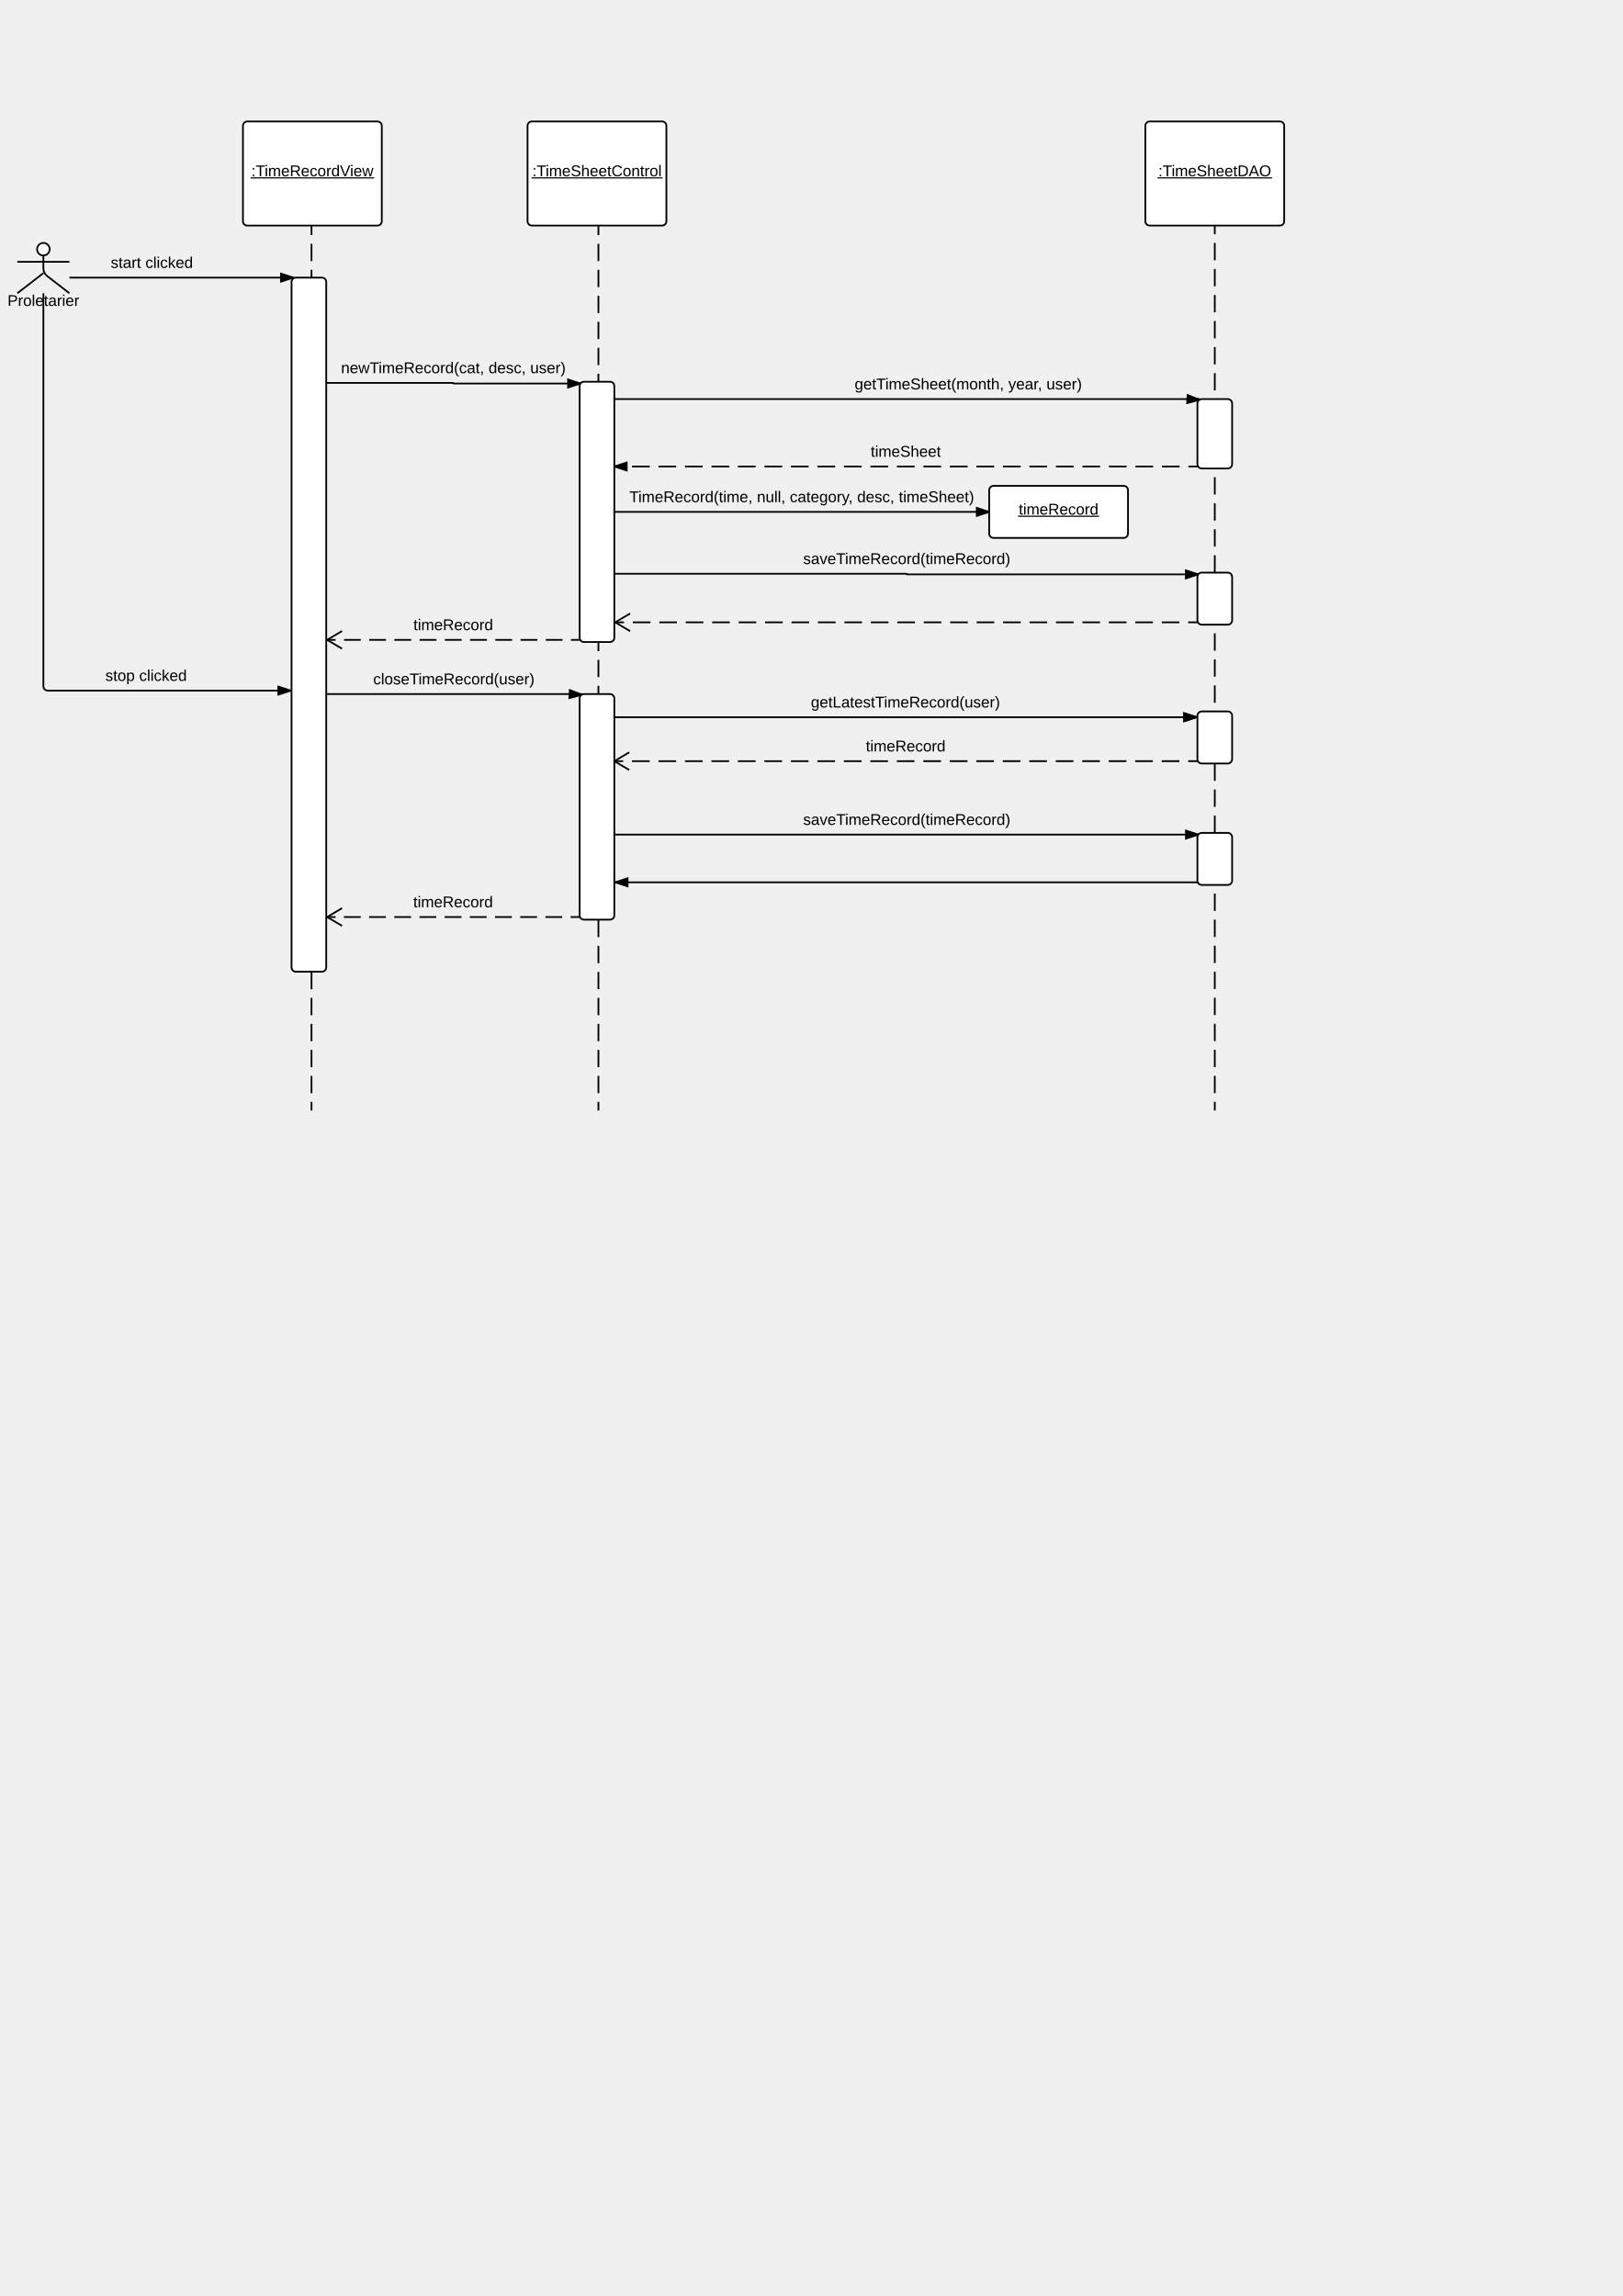
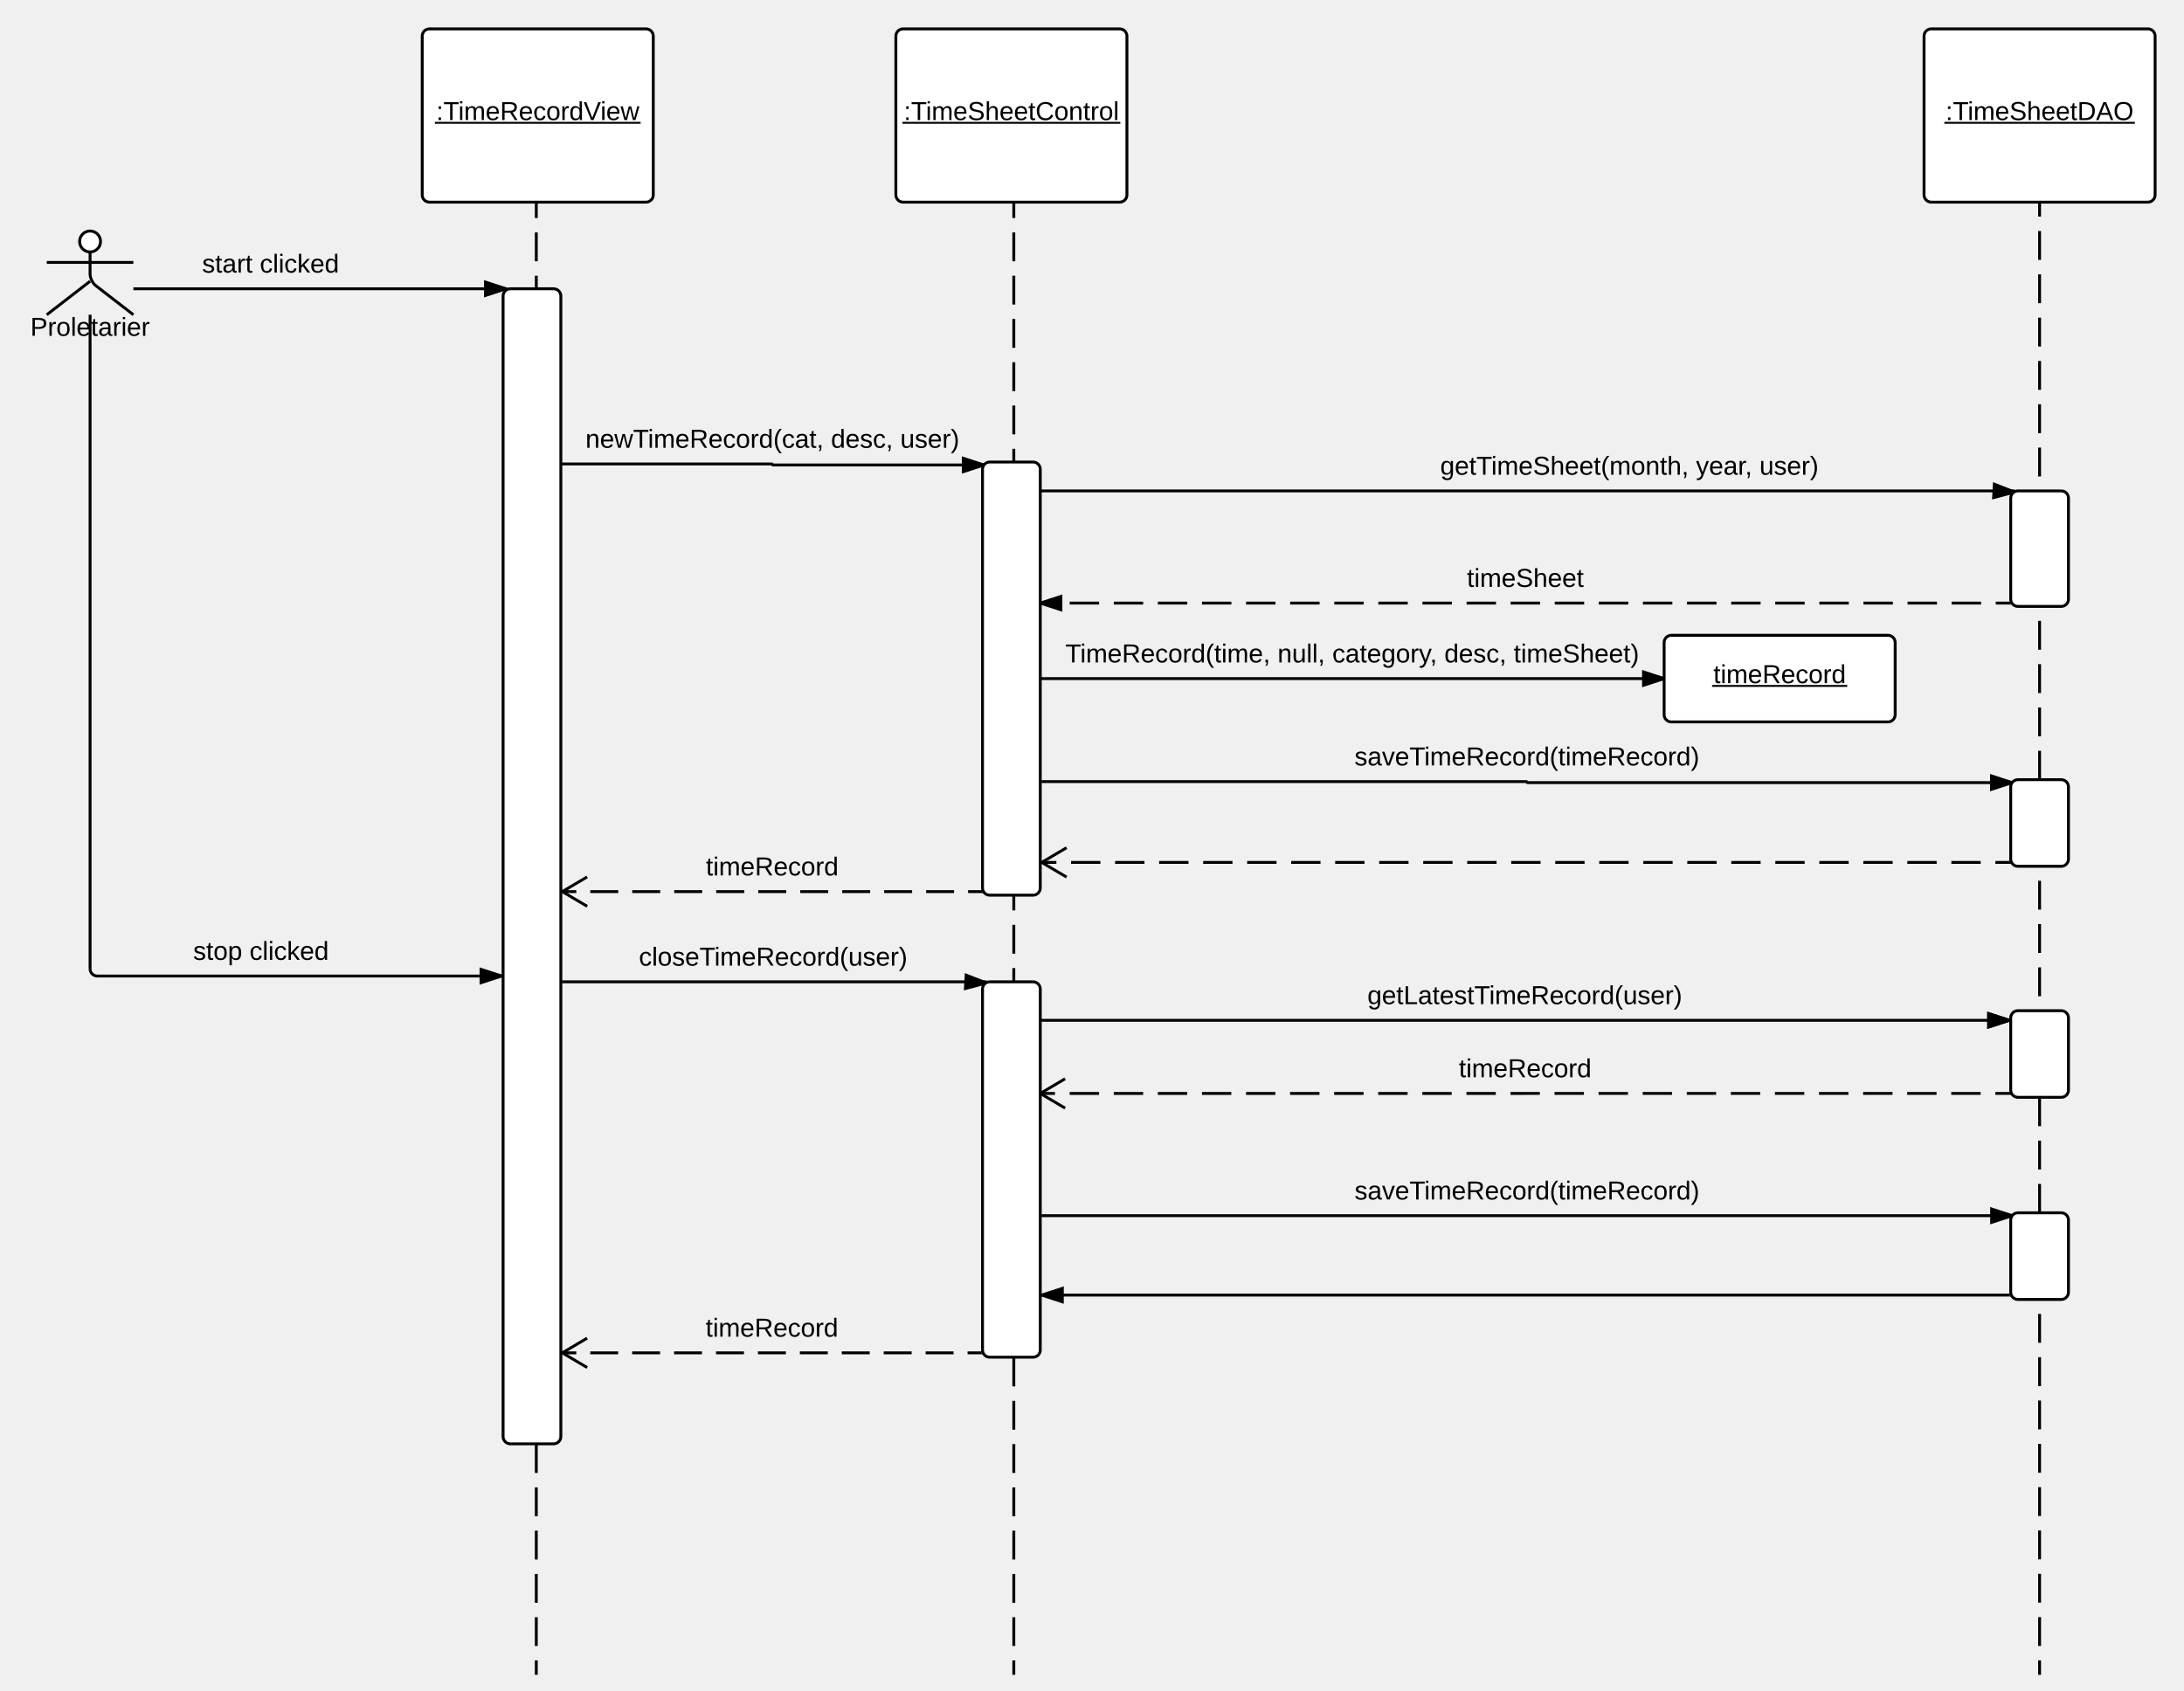
- <svg xmlns="http://www.w3.org/2000/svg" xmlns:xlink="http://www.w3.org/1999/xlink" width="1870.4" height="2646.4">
-   <g transform="translate(0 0)">
+ <svg xmlns="http://www.w3.org/2000/svg" xmlns:xlink="http://www.w3.org/1999/xlink" width="1512.38" height="1171">
+   <g transform="translate(12.375 -120)">
    <path d="M1400 260v1020" fill="none" />
    <path d="M1400 260v10m0 10v20m0 10v20m0 10v20m0 10v20m0 10v20m0 10v20m0 10v20m0 10v20m0 10v20m0 10v20m0 10v20m0 10v20m0 10v20m0 10v20m0 10v20m0 10v20m0 10v20m0 10v20m0 10v20m0 10v20m0 10v20m0 10v20m0 10v20m0 10v20m0 10v20m0 10v20m0 10v20m0 10v20m0 10v20m0 10v20m0 10v20m0 10v20m0 10v20m0 10v10" stroke="#000" stroke-width="2" fill="none" />
    <path d="M280 145c0-2.76 2.24-5 5-5h150c2.76 0 5 2.24 5 5v110c0 2.76-2.24 5-5 5H285c-2.76 0-5-2.24-5-5z" stroke="#000" stroke-width="2" fill="#fff" />
    <use xlink:href="#a" transform="matrix(1,0,0,1,280,140) translate(9.68 63.15)" />
    <path d="M57.25 287.25c0 4-3.25 7.25-7.25 7.25s-7.25-3.25-7.25-7.25S46 280 50 280s7.25 3.25 7.25 7.25z" stroke="#000" stroke-width="2" fill="#fff" />
    <path d="M20 285c0-2.76 2.24-5 5-5h50c2.76 0 5 2.24 5 5v48c0 2.76-2.24 5-5 5H25c-2.76 0-5-2.24-5-5z" fill="none" />
    <path d="M50 294.5v15.3c0 2.76 1.77 6.37 3.96 8.06L80 338m-30-23.2L20 338m0-36.25h60" stroke="#000" stroke-width="2" fill="none" />
    <use xlink:href="#b" transform="matrix(1,0,0,1,-60,338) translate(68.625 14.6)" />
    <path d="M359 261v1019" fill="none" />
    <path d="M359 261v10m0 9.98v19.98m0 10v19.97m0 10v19.97m0 10v19.97m0 10v19.97m0 10v19.97m0 10v19.98m0 10v19.97m0 10v19.98m0 10v19.97m0 10v19.97m0 10v19.97m0 10v19.97m0 10v19.98m0 10v19.97m0 10v19.97m0 10v19.97m0 9.98v19.98m0 10v19.97m0 10v19.97m0 10v19.97m0 10v19.97m0 10v19.97m0 10v19.98m0 10v19.97m0 10v19.98m0 10v19.97m0 10v19.97m0 10v19.97m0 10v19.97m0 10v19.98m0 10v19.97m0 10V1260m0 10v9.98" stroke="#000" stroke-width="2" fill="none" />
    <path d="M360 261h-2v-1h2z" />
    <path d="M336 325c0-2.76 2.24-5 5-5h30c2.76 0 5 2.24 5 5v790c0 2.76-2.24 5-5 5h-30c-2.76 0-5-2.24-5-5zM608 145c0-2.76 2.24-5 5-5h150c2.76 0 5 2.24 5 5v110c0 2.76-2.24 5-5 5H613c-2.76 0-5-2.24-5-5z" stroke="#000" stroke-width="2" fill="#fff" />
    <use xlink:href="#c" transform="matrix(1,0,0,1,608,140) translate(5.48 63.15)" />
    <path d="M376 441.33h146.13c.2 0 .35.16.35.36 0 .2.16.35.36.35h146.12" stroke="#000" stroke-width="2" fill="none" />
    <path d="M668.96 442.05l-14.26 4.63v-9.27z" stroke="#000" stroke-width="2" />
    <use xlink:href="#d" transform="matrix(1,0,0,1,393.0403,415.7337) translate(0 14.4)" />
    <use xlink:href="#e" transform="matrix(1,0,0,1,393.0403,415.7337) translate(170 14.4)" />
    <use xlink:href="#f" transform="matrix(1,0,0,1,393.0403,415.7337) translate(218 14.4)" />
    <path d="M689.67 261v1019" fill="none" />
    <path d="M689.67 261v10m0 9.98v19.98m0 10v19.97m0 10v19.97m0 10v19.97m0 10v19.97m0 10v19.97m0 10v19.98m0 10v19.97m0 10v19.98m0 10v19.97m0 10v19.97m0 10v19.97m0 10v19.97m0 10v19.98m0 10v19.97m0 10v19.97m0 10v19.97m0 9.98v19.98m0 10v19.97m0 10v19.97m0 10v19.97m0 10v19.97m0 10v19.97m0 10v19.98m0 10v19.97m0 10v19.98m0 10v19.97m0 10v19.97m0 10v19.97m0 10v19.97m0 10v19.98m0 10v19.97m0 10V1260m0 10v9.98" stroke="#000" stroke-width="2" fill="none" />
    <path d="M690.67 261h-2v-1h2z" />
    <path d="M80 320h258.07" stroke="#000" stroke-width="2" fill="none" />
    <path d="M338.07 320l-14.26 4.64v-9.28z" />
    <path d="M341.3 320h-.3l-1.58.25-.9.65-15.7 5.1v-12zm-16.5 3.26l10.04-3.26-10.03-3.26z" />
    <use xlink:href="#g" transform="matrix(1,0,0,1,168.3333,294.4) translate(0 14.4)" />
    <use xlink:href="#h" transform="matrix(1,0,0,1,127.575,294.4) translate(0 14.4)" />
    <use xlink:href="#i" transform="matrix(1,0,0,1,127.575,294.4) translate(39.95 14.4)" />
    <path d="M668 445c0-2.76 2.24-5 5-5h30c2.76 0 5 2.24 5 5v290c0 2.76-2.24 5-5 5h-30c-2.76 0-5-2.24-5-5z" stroke="#000" stroke-width="2" fill="#fff" />
    <path d="M708 460h674.26c.22 0 .4.18.4.4v.4" stroke="#000" stroke-width="2" fill="none" />
    <path d="M1382.66 460.8l-14.5 3.82.52-9.25z" />
    <path d="M1383.83 460.2l-.4.05-2.47 1.8-.08.26-13.8 3.64.68-12zm-14.6 3.1l10.2-2.68-9.83-3.82z" />
    <use xlink:href="#j" transform="matrix(1,0,0,1,984.9572,434.4) translate(0 14.4)" />
    <use xlink:href="#k" transform="matrix(1,0,0,1,984.9572,434.4) translate(177.1 14.4)" />
    <use xlink:href="#f" transform="matrix(1,0,0,1,984.9572,434.4) translate(221.05 14.4)" />
    <path d="M1380 465c0-2.76 2.24-5 5-5h30c2.76 0 5 2.24 5 5v70c0 2.76-2.24 5-5 5h-30c-2.76 0-5-2.24-5-5z" stroke="#000" stroke-width="2" fill="#fff" />
    <path d="M1379.83 537.7H708" fill="none" />
    <path d="M1379.83 537.7h-10.18m-10.18 0h-20.35m-10.18 0h-20.36m-10.18 0h-20.36m-10.18 0h-20.36m-10.18 0h-20.36m-10.17 0h-20.37m-10.18 0h-20.36m-10.2 0h-20.35m-10.18 0h-20.36m-10.17 0h-20.35m-10.18 0h-20.36m-10.18 0h-20.36m-10.18 0h-20.36m-10.18 0h-20.36m-10.18 0H911.6m-10.2 0h-20.35m-10.18 0H850.5m-10.17 0h-20.36m-10.18 0h-20.37m-10.17 0H758.9m-10.18 0h-20.36m-10.18 0H708" stroke="#000" stroke-width="2" fill="none" />
    <path d="M1381.8 538.7h-1.97v-2h.5zM722.27 542.33L708 537.7l14.27-4.64z" />
    <path d="M723.27 543.7L708 538.76v-2.1l15.27-4.96zm-12.03-6l10.03 3.26v-6.52z" />
    <use xlink:href="#l" transform="matrix(1,0,0,1,1003.467,512.0985) translate(0 14.4)" />
    <path d="M1140 565c0-2.76 2.24-5 5-5h150c2.76 0 5 2.24 5 5v50c0 2.76-2.24 5-5 5h-150c-2.76 0-5-2.24-5-5z" stroke="#000" stroke-width="2" fill="#fff" />
    <use xlink:href="#m" transform="matrix(1,0,0,1,1140,560) translate(34.105 33.15)" />
    <path d="M708 590h432" stroke="#000" stroke-width="2" fill="none" />
    <path d="M1140 590l-14.27 4.64v-9.28z" />
    <path d="M1140 588.95v2.1l-15.27 4.96v-12zm-13.27 4.3l10.03-3.25-10.03-3.26z" />
    <use xlink:href="#n" transform="matrix(1,0,0,1,725.35,564.4) translate(0 14.4)" />
    <use xlink:href="#o" transform="matrix(1,0,0,1,725.35,564.4) translate(146.95 14.4)" />
    <use xlink:href="#p" transform="matrix(1,0,0,1,725.35,564.4) translate(184.85 14.4)" />
    <use xlink:href="#e" transform="matrix(1,0,0,1,725.35,564.4) translate(262.45 14.4)" />
    <use xlink:href="#q" transform="matrix(1,0,0,1,725.35,564.4) translate(310.45 14.4)" />
    <path d="M1320 145c0-2.76 2.24-5 5-5h150c2.76 0 5 2.24 5 5v110c0 2.76-2.24 5-5 5h-150c-2.76 0-5-2.24-5-5z" stroke="#000" stroke-width="2" fill="#fff" />
    <use xlink:href="#r" transform="matrix(1,0,0,1,1320,140) translate(14.93 63.15)" />
    <path d="M1380 665c0-2.76 2.24-5 5-5h30c2.76 0 5 2.24 5 5v50c0 2.76-2.24 5-5 5h-30c-2.76 0-5-2.24-5-5z" stroke="#000" stroke-width="2" fill="#fff" />
    <path d="M709 661.33h335.63c.2 0 .35.16.35.36 0 .2.16.35.36.35h335.62" stroke="#000" stroke-width="2" fill="none" />
    <path d="M709 662.33h-1v-2h1zM1380.96 662.05l-14.26 4.63v-9.27z" />
    <path d="M1381.96 661.32l-1 .73-.38 1.17-14.88 4.84v-12.02zm-14.26 4l10.03-3.27-10.03-3.26z" />
    <use xlink:href="#s" transform="matrix(1,0,0,1,925.5909,635.7337) translate(0 14.4)" />
    <path d="M1379.54 717.3H709" fill="none" />
    <path d="M1379.54 717.3h-10.16m-10.16 0h-20.32m-10.16 0h-20.32m-10.16 0h-20.32m-10.16 0h-20.32m-10.16 0H1217m-10.17 0h-20.32m-10.15 0h-20.32m-10.16 0h-20.32m-10.16 0h-20.33m-10.16 0h-20.3m-10.17 0h-20.32m-10.15 0h-20.32m-10.16 0h-20.32m-10.16 0h-20.33m-10.16 0h-20.3m-10.17 0h-20.3m-10.17 0h-20.32m-10.16 0h-20.32m-10.16 0h-20.32m-10.16 0H759.8m-10.16 0h-20.32m-10.16 0H709" stroke="#000" stroke-width="2" fill="none" />
    <path d="M1380.25 716.58l1.26 1.72h-1.96v-2h.67zM726.72 707.98l-15.76 9.32 15.76 9.32-1 1.72L708 717.87v-1.14l17.7-10.47z" />
    <path d="M667.7 737.53H377" fill="none" />
    <path d="M667.7 737.53h-9.68m-9.7 0h-19.37m-9.7 0H599.9m-9.7 0h-19.37m-9.68 0h-19.38m-9.7 0h-19.37m-9.7 0H483.6m-9.7 0h-19.38m-9.7 0h-19.37m-9.7 0H396.4m-9.7 0H377" stroke="#000" stroke-width="2" fill="none" />
    <path d="M668.25 736.58l1.43 1.95h-1.97v-2h.55zM394.72 728.2l-15.76 9.33 15.76 9.32-1 1.72L376 738.1v-1.14l17.7-10.47z" />
    <use xlink:href="#t" transform="matrix(1,0,0,1,476.4562,711.9332) translate(0 14.4)" />
    <path d="M50 338v453c0 2.76 2.24 5 5 5h280" stroke="#000" stroke-width="2" fill="none" />
    <path d="M335 796l-14.27 4.64v-9.28z" />
    <path d="M336 795.27v1.46L319.73 802v-12zm-14.27 4l10.03-3.27-10.03-3.26z" />
    <use xlink:href="#u" transform="matrix(1,0,0,1,121.3833,770.4) translate(0 14.4)" />
    <use xlink:href="#i" transform="matrix(1,0,0,1,121.3833,770.4) translate(39 14.4)" />
    <path d="M377 800h293.26c.22 0 .4.18.4.4v.4" stroke="#000" stroke-width="2" fill="none" />
    <path d="M377 801h-1v-2h1zM670.66 800.8l-14.5 3.82.52-9.25z" />
    <path d="M671.83 800.2l-.4.05-2.47 1.8-.08.26-13.8 3.64.68-12zm-14.6 3.1l10.2-2.68-9.83-3.82z" />
    <use xlink:href="#v" transform="matrix(1,0,0,1,430.05,774.4) translate(0 14.4)" />
    <path d="M668 805c0-2.76 2.24-5 5-5h30c2.76 0 5 2.24 5 5v250c0 2.76-2.24 5-5 5h-30c-2.76 0-5-2.24-5-5z" stroke="#000" stroke-width="2" fill="#fff" />
    <path d="M708 826.67h671" stroke="#000" stroke-width="2" fill="none" />
    <path d="M1379 826.67l-14.27 4.63v-9.27z" />
    <path d="M1380 825.94v1.45l-16.27 5.28v-12.03zm-14.27 4l10.03-3.27-10.03-3.26z" />
    <use xlink:href="#w" transform="matrix(1,0,0,1,934.525,801.0667) translate(0 14.4)" />
    <path d="M1380 825c0-2.76 2.24-5 5-5h30c2.76 0 5 2.24 5 5v50c0 2.76-2.24 5-5 5h-30c-2.76 0-5-2.24-5-5z" stroke="#000" stroke-width="2" fill="#fff" />
    <path d="M1379.54 877.3H1043.8c-.02 0-.03 0-.03.02H708" fill="none" />
    <path d="M1379.54 877.3h-10.17m-10.18 0h-20.36m-10.18 0h-20.35m-10.16 0h-20.35m-10.2 0h-20.34m-10.17 0h-20.37m-10.17 0h-20.35m-10.17 0h-20.35m-10.17 0h-20.34m-10.18 0h-20.35m-10.18 0h-20.35m-10.17 0h-10.14c-.02 0-.03 0-.03.02h-10.16m-10.16 0h-20.35m-10.2 0h-20.34m-10.18 0h-20.35m-10.17 0H911.5m-10.17 0h-20.35m-10.17 0h-20.34m-10.18 0h-20.35m-10.18 0H789.4m-10.17 0h-20.35m-10.18 0h-20.35m-10.17 0H708" stroke="#000" stroke-width="2" fill="none" />
    <path d="M1380.25 876.58l1.26 1.72h-1.96v-2h.67zM725.72 868l-15.76 9.33 15.76 9.32-1 1.72L708 878.5v-2.33l16.7-9.88z" />
    <use xlink:href="#t" transform="matrix(1,0,0,1,997.8695,851.6985) translate(0 14.4)" />
    <path d="M1380 965c0-2.76 2.24-5 5-5h30c2.76 0 5 2.24 5 5v50c0 2.76-2.24 5-5 5h-30c-2.76 0-5-2.24-5-5z" stroke="#000" stroke-width="2" fill="#fff" />
    <path d="M709 961.98h672.06" stroke="#000" stroke-width="2" fill="none" />
    <path d="M709 962.98h-1v-2h1zM1381.06 961.98l-14.27 4.63v-9.26z" />
    <path d="M1382.05 961.25l-1.1.8-.36 1.13-14.8 4.8v-12zm-14.26 4l10.02-3.27-10.03-3.26z" />
    <use xlink:href="#s" transform="matrix(1,0,0,1,925.629,936.3789) translate(0 14.4)" />
    <path d="M1379.3 1016.98H709" stroke="#000" stroke-width="2" fill="none" />
    <path d="M1380.25 1016.58l1.02 1.4h-1.96v-2h.86zM723.27 1021.6L709 1017l14.27-4.64z" />
    <path d="M724.27 1023l-16.27-5.3v-1.45l16.27-5.3zm-12.03-6.02l10.03 3.26v-6.52z" />
    <path d="M667.3 1056.98H377" fill="none" />
    <path d="M667.3 1056.98h-9.67m-9.68 0H628.6m-9.68 0h-19.35m-9.68 0h-19.36m-9.68 0H541.5m-9.67 0h-19.35m-9.68 0h-19.35m-9.68 0H454.4m-9.66 0h-19.36m-9.67 0h-19.35m-9.67 0H377" stroke="#000" stroke-width="2" fill="none" />
    <path d="M668.25 1056.58l1.02 1.4h-1.96v-2h.86zM394.72 1047.66l-15.76 9.32 15.76 9.32-1 1.72-17.72-10.47v-1.14l17.7-10.47z" />
    <g>
      <use xlink:href="#t" transform="matrix(1,0,0,1,476.2529,1031.376) translate(0 14.4)" />
    </g>
    <path d="M1379 826.67l-14.27 4.63v-9.27z" />
    <path d="M1380 825.94v1.45l-16.27 5.28v-12.03zm-14.27 4l10.03-3.27-10.03-3.26z" />
    <defs>
      <path d="M33-154v-36h34v36H33zM33 0v-36h34V0H33" id="x" />
      <path d="M127-220V0H93v-220H8v-28h204v28h-85" id="y" />
      <path d="M24-231v-30h32v30H24zM24 0v-190h32V0H24" id="z" />
      <path d="M210-169c-67 3-38 105-44 169h-31v-121c0-29-5-50-35-48C34-165 62-65 56 0H25l-1-190h30c1 10-1 24 2 32 10-44 99-50 107 0 11-21 27-35 58-36 85-2 47 119 55 194h-31v-121c0-29-5-49-35-48" id="A" />
      <path d="M100-194c63 0 86 42 84 106H49c0 40 14 67 53 68 26 1 43-12 49-29l28 8c-11 28-37 45-77 45C44 4 14-33 15-96c1-61 26-98 85-98zm52 81c6-60-76-77-97-28-3 7-6 17-6 28h103" id="B" />
      <path d="M233-177c-1 41-23 64-60 70L243 0h-38l-65-103H63V0H30v-248c88 3 205-21 203 71zM63-129c60-2 137 13 137-47 0-61-80-42-137-45v92" id="C" />
      <path d="M96-169c-40 0-48 33-48 73s9 75 48 75c24 0 41-14 43-38l32 2c-6 37-31 61-74 61-59 0-76-41-82-99-10-93 101-131 147-64 4 7 5 14 7 22l-32 3c-4-21-16-35-41-35" id="D" />
      <path d="M100-194c62-1 85 37 85 99 1 63-27 99-86 99S16-35 15-95c0-66 28-99 85-99zM99-20c44 1 53-31 53-75 0-43-8-75-51-75s-53 32-53 75 10 74 51 75" id="E" />
      <path d="M114-163C36-179 61-72 57 0H25l-1-190h30c1 12-1 29 2 39 6-27 23-49 58-41v29" id="F" />
      <path d="M85-194c31 0 48 13 60 33l-1-100h32l1 261h-30c-2-10 0-23-3-31C134-8 116 4 85 4 32 4 16-35 15-94c0-66 23-100 70-100zm9 24c-40 0-46 34-46 75 0 40 6 74 45 74 42 0 51-32 51-76 0-42-9-74-50-73" id="G" />
      <path d="M137 0h-34L2-248h35l83 218 83-218h36" id="H" />
      <path d="M206 0h-36l-40-164L89 0H53L-1-190h32L70-26l43-164h34l41 164 42-164h31" id="I" />
      <g id="a">
        <use transform="matrix(0.05,0,0,0.05,0,0)" xlink:href="#x" />
        <use transform="matrix(0.05,0,0,0.05,5,0)" xlink:href="#y" />
        <use transform="matrix(0.05,0,0,0.05,15.3,0)" xlink:href="#z" />
        <use transform="matrix(0.05,0,0,0.05,19.25,0)" xlink:href="#A" />
        <use transform="matrix(0.05,0,0,0.05,34.2,0)" xlink:href="#B" />
        <use transform="matrix(0.05,0,0,0.05,44.2,0)" xlink:href="#C" />
        <use transform="matrix(0.05,0,0,0.05,57.15,0)" xlink:href="#B" />
        <use transform="matrix(0.05,0,0,0.05,67.15,0)" xlink:href="#D" />
        <use transform="matrix(0.05,0,0,0.05,76.15,0)" xlink:href="#E" />
        <use transform="matrix(0.05,0,0,0.05,86.15,0)" xlink:href="#F" />
        <use transform="matrix(0.05,0,0,0.05,92.1,0)" xlink:href="#G" />
        <use transform="matrix(0.05,0,0,0.05,102.1,0)" xlink:href="#H" />
        <use transform="matrix(0.05,0,0,0.05,113.75,0)" xlink:href="#z" />
        <use transform="matrix(0.05,0,0,0.05,117.7,0)" xlink:href="#B" />
        <use transform="matrix(0.05,0,0,0.05,127.7,0)" xlink:href="#I" />
        <path d="M-.9 1.25h142.45v1.32H-.9z" />
      </g>
      <path d="M30-248c87 1 191-15 191 75 0 78-77 80-158 76V0H30v-248zm33 125c57 0 124 11 124-50 0-59-68-47-124-48v98" id="J" />
      <path d="M24 0v-261h32V0H24" id="K" />
      <path d="M59-47c-2 24 18 29 38 22v24C64 9 27 4 27-40v-127H5v-23h24l9-43h21v43h35v23H59v120" id="L" />
      <path d="M141-36C126-15 110 5 73 4 37 3 15-17 15-53c-1-64 63-63 125-63 3-35-9-54-41-54-24 1-41 7-42 31l-33-3c5-37 33-52 76-52 45 0 72 20 72 64v82c-1 20 7 32 28 27v20c-31 9-61-2-59-35zM48-53c0 20 12 33 32 33 41-3 63-29 60-74-43 2-92-5-92 41" id="M" />
      <g id="b">
        <use transform="matrix(0.05,0,0,0.05,0,0)" xlink:href="#J" />
        <use transform="matrix(0.05,0,0,0.05,12,0)" xlink:href="#F" />
        <use transform="matrix(0.05,0,0,0.05,17.95,0)" xlink:href="#E" />
        <use transform="matrix(0.05,0,0,0.05,27.95,0)" xlink:href="#K" />
        <use transform="matrix(0.05,0,0,0.05,31.9,0)" xlink:href="#B" />
        <use transform="matrix(0.05,0,0,0.05,41.9,0)" xlink:href="#L" />
        <use transform="matrix(0.05,0,0,0.05,46.9,0)" xlink:href="#M" />
        <use transform="matrix(0.05,0,0,0.05,56.9,0)" xlink:href="#F" />
        <use transform="matrix(0.05,0,0,0.05,62.85,0)" xlink:href="#z" />
        <use transform="matrix(0.05,0,0,0.05,66.8,0)" xlink:href="#B" />
        <use transform="matrix(0.05,0,0,0.05,76.8,0)" xlink:href="#F" />
      </g>
      <path d="M185-189c-5-48-123-54-124 2 14 75 158 14 163 119 3 78-121 87-175 55-17-10-28-26-33-46l33-7c5 56 141 63 141-1 0-78-155-14-162-118-5-82 145-84 179-34 5 7 8 16 11 25" id="N" />
      <path d="M106-169C34-169 62-67 57 0H25v-261h32l-1 103c12-21 28-36 61-36 89 0 53 116 60 194h-32v-121c2-32-8-49-39-48" id="O" />
      <path d="M212-179c-10-28-35-45-73-45-59 0-87 40-87 99 0 60 29 101 89 101 43 0 62-24 78-52l27 14C228-24 195 4 139 4 59 4 22-46 18-125c-6-104 99-153 187-111 19 9 31 26 39 46" id="P" />
      <path d="M117-194c89-4 53 116 60 194h-32v-121c0-31-8-49-39-48C34-167 62-67 57 0H25l-1-190h30c1 10-1 24 2 32 11-22 29-35 61-36" id="Q" />
      <g id="c">
        <use transform="matrix(0.05,0,0,0.05,0,0)" xlink:href="#x" />
        <use transform="matrix(0.05,0,0,0.05,5,0)" xlink:href="#y" />
        <use transform="matrix(0.05,0,0,0.05,15.3,0)" xlink:href="#z" />
        <use transform="matrix(0.05,0,0,0.05,19.25,0)" xlink:href="#A" />
        <use transform="matrix(0.05,0,0,0.05,34.2,0)" xlink:href="#B" />
        <use transform="matrix(0.05,0,0,0.05,44.2,0)" xlink:href="#N" />
        <use transform="matrix(0.05,0,0,0.05,56.2,0)" xlink:href="#O" />
        <use transform="matrix(0.05,0,0,0.05,66.2,0)" xlink:href="#B" />
        <use transform="matrix(0.05,0,0,0.05,76.2,0)" xlink:href="#B" />
        <use transform="matrix(0.05,0,0,0.05,86.2,0)" xlink:href="#L" />
        <use transform="matrix(0.05,0,0,0.05,91.2,0)" xlink:href="#P" />
        <use transform="matrix(0.05,0,0,0.05,104.15,0)" xlink:href="#E" />
        <use transform="matrix(0.05,0,0,0.05,114.15,0)" xlink:href="#Q" />
        <use transform="matrix(0.05,0,0,0.05,124.15,0)" xlink:href="#L" />
        <use transform="matrix(0.05,0,0,0.05,129.15,0)" xlink:href="#F" />
        <use transform="matrix(0.05,0,0,0.05,135.1,0)" xlink:href="#E" />
        <use transform="matrix(0.05,0,0,0.05,145.1,0)" xlink:href="#K" />
        <path d="M-.9 1.25h150.85v1.32H-.9z" />
      </g>
      <path d="M87 75C49 33 22-17 22-94c0-76 28-126 65-167h31c-38 41-64 92-64 168S80 34 118 75H87" id="R" />
      <path d="M68-38c1 34 0 65-14 84H32c9-13 17-26 17-46H33v-38h35" id="S" />
      <g id="d">
        <use transform="matrix(0.05,0,0,0.05,0,0)" xlink:href="#Q" />
        <use transform="matrix(0.05,0,0,0.05,10,0)" xlink:href="#B" />
        <use transform="matrix(0.05,0,0,0.05,20,0)" xlink:href="#I" />
        <use transform="matrix(0.05,0,0,0.05,32.95,0)" xlink:href="#y" />
        <use transform="matrix(0.05,0,0,0.05,43.25,0)" xlink:href="#z" />
        <use transform="matrix(0.05,0,0,0.05,47.2,0)" xlink:href="#A" />
        <use transform="matrix(0.05,0,0,0.05,62.15,0)" xlink:href="#B" />
        <use transform="matrix(0.05,0,0,0.05,72.15,0)" xlink:href="#C" />
        <use transform="matrix(0.05,0,0,0.05,85.1,0)" xlink:href="#B" />
        <use transform="matrix(0.05,0,0,0.05,95.1,0)" xlink:href="#D" />
        <use transform="matrix(0.05,0,0,0.05,104.1,0)" xlink:href="#E" />
        <use transform="matrix(0.05,0,0,0.05,114.1,0)" xlink:href="#F" />
        <use transform="matrix(0.05,0,0,0.05,120.05,0)" xlink:href="#G" />
        <use transform="matrix(0.05,0,0,0.05,130.05,0)" xlink:href="#R" />
        <use transform="matrix(0.05,0,0,0.05,136,0)" xlink:href="#D" />
        <use transform="matrix(0.05,0,0,0.05,145,0)" xlink:href="#M" />
        <use transform="matrix(0.05,0,0,0.05,155,0)" xlink:href="#L" />
        <use transform="matrix(0.05,0,0,0.05,160,0)" xlink:href="#S" />
      </g>
      <path d="M135-143c-3-34-86-38-87 0 15 53 115 12 119 90S17 21 10-45l28-5c4 36 97 45 98 0-10-56-113-15-118-90-4-57 82-63 122-42 12 7 21 19 24 35" id="T" />
      <g id="e">
        <use transform="matrix(0.05,0,0,0.05,0,0)" xlink:href="#G" />
        <use transform="matrix(0.05,0,0,0.05,10,0)" xlink:href="#B" />
        <use transform="matrix(0.05,0,0,0.05,20,0)" xlink:href="#T" />
        <use transform="matrix(0.05,0,0,0.05,29,0)" xlink:href="#D" />
        <use transform="matrix(0.05,0,0,0.05,38,0)" xlink:href="#S" />
      </g>
      <path d="M84 4C-5 8 30-112 23-190h32v120c0 31 7 50 39 49 72-2 45-101 50-169h31l1 190h-30c-1-10 1-25-2-33-11 22-28 36-60 37" id="U" />
      <path d="M33-261c38 41 65 92 65 168S71 34 33 75H2C39 34 66-17 66-93S39-220 2-261h31" id="V" />
      <g id="f">
        <use transform="matrix(0.05,0,0,0.05,0,0)" xlink:href="#U" />
        <use transform="matrix(0.05,0,0,0.05,10,0)" xlink:href="#T" />
        <use transform="matrix(0.05,0,0,0.05,19,0)" xlink:href="#B" />
        <use transform="matrix(0.05,0,0,0.05,29,0)" xlink:href="#F" />
        <use transform="matrix(0.05,0,0,0.05,34.95,0)" xlink:href="#V" />
      </g>
      <g id="h">
        <use transform="matrix(0.05,0,0,0.05,0,0)" xlink:href="#T" />
        <use transform="matrix(0.05,0,0,0.05,9,0)" xlink:href="#L" />
        <use transform="matrix(0.05,0,0,0.05,14,0)" xlink:href="#M" />
        <use transform="matrix(0.05,0,0,0.05,24,0)" xlink:href="#F" />
        <use transform="matrix(0.05,0,0,0.05,29.95,0)" xlink:href="#L" />
      </g>
      <path d="M143 0L79-87 56-68V0H24v-261h32v163l83-92h37l-77 82L181 0h-38" id="W" />
      <g id="i">
        <use transform="matrix(0.05,0,0,0.05,0,0)" xlink:href="#D" />
        <use transform="matrix(0.05,0,0,0.05,9,0)" xlink:href="#K" />
        <use transform="matrix(0.05,0,0,0.05,12.95,0)" xlink:href="#z" />
        <use transform="matrix(0.05,0,0,0.05,16.9,0)" xlink:href="#D" />
        <use transform="matrix(0.05,0,0,0.05,25.9,0)" xlink:href="#W" />
        <use transform="matrix(0.05,0,0,0.05,34.9,0)" xlink:href="#B" />
        <use transform="matrix(0.05,0,0,0.05,44.9,0)" xlink:href="#G" />
      </g>
      <path d="M177-190C167-65 218 103 67 71c-23-6-38-20-44-43l32-5c15 47 100 32 89-28v-30C133-14 115 1 83 1 29 1 15-40 15-95c0-56 16-97 71-98 29-1 48 16 59 35 1-10 0-23 2-32h30zM94-22c36 0 50-32 50-73 0-42-14-75-50-75-39 0-46 34-46 75s6 73 46 73" id="X" />
      <g id="j">
        <use transform="matrix(0.05,0,0,0.05,0,0)" xlink:href="#X" />
        <use transform="matrix(0.05,0,0,0.05,10,0)" xlink:href="#B" />
        <use transform="matrix(0.05,0,0,0.05,20,0)" xlink:href="#L" />
        <use transform="matrix(0.05,0,0,0.05,25,0)" xlink:href="#y" />
        <use transform="matrix(0.05,0,0,0.05,35.3,0)" xlink:href="#z" />
        <use transform="matrix(0.05,0,0,0.05,39.25,0)" xlink:href="#A" />
        <use transform="matrix(0.05,0,0,0.05,54.2,0)" xlink:href="#B" />
        <use transform="matrix(0.05,0,0,0.05,64.2,0)" xlink:href="#N" />
        <use transform="matrix(0.05,0,0,0.05,76.2,0)" xlink:href="#O" />
        <use transform="matrix(0.05,0,0,0.05,86.2,0)" xlink:href="#B" />
        <use transform="matrix(0.05,0,0,0.05,96.2,0)" xlink:href="#B" />
        <use transform="matrix(0.05,0,0,0.05,106.2,0)" xlink:href="#L" />
        <use transform="matrix(0.05,0,0,0.05,111.2,0)" xlink:href="#R" />
        <use transform="matrix(0.05,0,0,0.05,117.15,0)" xlink:href="#A" />
        <use transform="matrix(0.05,0,0,0.05,132.1,0)" xlink:href="#E" />
        <use transform="matrix(0.05,0,0,0.05,142.1,0)" xlink:href="#Q" />
        <use transform="matrix(0.05,0,0,0.05,152.1,0)" xlink:href="#L" />
        <use transform="matrix(0.05,0,0,0.05,157.1,0)" xlink:href="#O" />
        <use transform="matrix(0.05,0,0,0.05,167.1,0)" xlink:href="#S" />
      </g>
      <path d="M179-190L93 31C79 59 56 82 12 73V49c39 6 53-20 64-50L1-190h34L92-34l54-156h33" id="Y" />
      <g id="k">
        <use transform="matrix(0.05,0,0,0.05,0,0)" xlink:href="#Y" />
        <use transform="matrix(0.05,0,0,0.05,9,0)" xlink:href="#B" />
        <use transform="matrix(0.05,0,0,0.05,19,0)" xlink:href="#M" />
        <use transform="matrix(0.05,0,0,0.05,29,0)" xlink:href="#F" />
        <use transform="matrix(0.05,0,0,0.05,33.95,0)" xlink:href="#S" />
      </g>
      <g id="l">
        <use transform="matrix(0.05,0,0,0.05,0,0)" xlink:href="#L" />
        <use transform="matrix(0.05,0,0,0.05,5,0)" xlink:href="#z" />
        <use transform="matrix(0.05,0,0,0.05,8.95,0)" xlink:href="#A" />
        <use transform="matrix(0.05,0,0,0.05,23.9,0)" xlink:href="#B" />
        <use transform="matrix(0.05,0,0,0.05,33.9,0)" xlink:href="#N" />
        <use transform="matrix(0.05,0,0,0.05,45.9,0)" xlink:href="#O" />
        <use transform="matrix(0.05,0,0,0.05,55.9,0)" xlink:href="#B" />
        <use transform="matrix(0.05,0,0,0.05,65.9,0)" xlink:href="#B" />
        <use transform="matrix(0.05,0,0,0.05,75.9,0)" xlink:href="#L" />
      </g>
      <g id="m">
        <use transform="matrix(0.05,0,0,0.05,0,0)" xlink:href="#L" />
        <use transform="matrix(0.05,0,0,0.05,5,0)" xlink:href="#z" />
        <use transform="matrix(0.05,0,0,0.05,8.95,0)" xlink:href="#A" />
        <use transform="matrix(0.05,0,0,0.05,23.9,0)" xlink:href="#B" />
        <use transform="matrix(0.05,0,0,0.05,33.9,0)" xlink:href="#C" />
        <use transform="matrix(0.05,0,0,0.05,46.85,0)" xlink:href="#B" />
        <use transform="matrix(0.05,0,0,0.05,56.85,0)" xlink:href="#D" />
        <use transform="matrix(0.05,0,0,0.05,65.85,0)" xlink:href="#E" />
        <use transform="matrix(0.05,0,0,0.05,75.85,0)" xlink:href="#F" />
        <use transform="matrix(0.05,0,0,0.05,81.8,0)" xlink:href="#G" />
        <path d="M-.9 1.25h93.6v1.32H-.9z" />
      </g>
      <g id="n">
        <use transform="matrix(0.05,0,0,0.05,0,0)" xlink:href="#y" />
        <use transform="matrix(0.05,0,0,0.05,10.3,0)" xlink:href="#z" />
        <use transform="matrix(0.05,0,0,0.05,14.25,0)" xlink:href="#A" />
        <use transform="matrix(0.05,0,0,0.05,29.2,0)" xlink:href="#B" />
        <use transform="matrix(0.05,0,0,0.05,39.2,0)" xlink:href="#C" />
        <use transform="matrix(0.05,0,0,0.05,52.15,0)" xlink:href="#B" />
        <use transform="matrix(0.05,0,0,0.05,62.15,0)" xlink:href="#D" />
        <use transform="matrix(0.05,0,0,0.05,71.15,0)" xlink:href="#E" />
        <use transform="matrix(0.05,0,0,0.05,81.15,0)" xlink:href="#F" />
        <use transform="matrix(0.05,0,0,0.05,87.1,0)" xlink:href="#G" />
        <use transform="matrix(0.05,0,0,0.05,97.1,0)" xlink:href="#R" />
        <use transform="matrix(0.05,0,0,0.05,103.05,0)" xlink:href="#L" />
        <use transform="matrix(0.05,0,0,0.05,108.05,0)" xlink:href="#z" />
        <use transform="matrix(0.05,0,0,0.05,112,0)" xlink:href="#A" />
        <use transform="matrix(0.05,0,0,0.05,126.95,0)" xlink:href="#B" />
        <use transform="matrix(0.05,0,0,0.05,136.95,0)" xlink:href="#S" />
      </g>
      <g id="o">
        <use transform="matrix(0.05,0,0,0.05,0,0)" xlink:href="#Q" />
        <use transform="matrix(0.05,0,0,0.05,10,0)" xlink:href="#U" />
        <use transform="matrix(0.05,0,0,0.05,20,0)" xlink:href="#K" />
        <use transform="matrix(0.05,0,0,0.05,23.95,0)" xlink:href="#K" />
        <use transform="matrix(0.05,0,0,0.05,27.9,0)" xlink:href="#S" />
      </g>
      <g id="p">
        <use transform="matrix(0.05,0,0,0.05,0,0)" xlink:href="#D" />
        <use transform="matrix(0.05,0,0,0.05,9,0)" xlink:href="#M" />
        <use transform="matrix(0.05,0,0,0.05,19,0)" xlink:href="#L" />
        <use transform="matrix(0.05,0,0,0.05,24,0)" xlink:href="#B" />
        <use transform="matrix(0.05,0,0,0.05,34,0)" xlink:href="#X" />
        <use transform="matrix(0.05,0,0,0.05,44,0)" xlink:href="#E" />
        <use transform="matrix(0.05,0,0,0.05,54,0)" xlink:href="#F" />
        <use transform="matrix(0.05,0,0,0.05,59.95,0)" xlink:href="#Y" />
        <use transform="matrix(0.05,0,0,0.05,67.6,0)" xlink:href="#S" />
      </g>
      <g id="q">
        <use transform="matrix(0.05,0,0,0.05,0,0)" xlink:href="#L" />
        <use transform="matrix(0.05,0,0,0.05,5,0)" xlink:href="#z" />
        <use transform="matrix(0.05,0,0,0.05,8.95,0)" xlink:href="#A" />
        <use transform="matrix(0.05,0,0,0.05,23.9,0)" xlink:href="#B" />
        <use transform="matrix(0.05,0,0,0.05,33.9,0)" xlink:href="#N" />
        <use transform="matrix(0.05,0,0,0.05,45.9,0)" xlink:href="#O" />
        <use transform="matrix(0.05,0,0,0.05,55.9,0)" xlink:href="#B" />
        <use transform="matrix(0.05,0,0,0.05,65.9,0)" xlink:href="#B" />
        <use transform="matrix(0.05,0,0,0.05,75.9,0)" xlink:href="#L" />
        <use transform="matrix(0.05,0,0,0.05,80.9,0)" xlink:href="#V" />
      </g>
      <path d="M30-248c118-7 216 8 213 122C240-48 200 0 122 0H30v-248zM63-27c89 8 146-16 146-99s-60-101-146-95v194" id="Z" />
      <path d="M205 0l-28-72H64L36 0H1l101-248h38L239 0h-34zm-38-99l-47-123c-12 45-31 82-46 123h93" id="aa" />
      <path d="M140-251c81 0 123 46 123 126C263-46 219 4 140 4 59 4 17-45 17-125s42-126 123-126zm0 227c63 0 89-41 89-101s-29-99-89-99c-61 0-89 39-89 99S79-25 140-24" id="ab" />
      <g id="r">
        <use transform="matrix(0.05,0,0,0.05,0,0)" xlink:href="#x" />
        <use transform="matrix(0.05,0,0,0.05,5,0)" xlink:href="#y" />
        <use transform="matrix(0.05,0,0,0.05,15.3,0)" xlink:href="#z" />
        <use transform="matrix(0.05,0,0,0.05,19.25,0)" xlink:href="#A" />
        <use transform="matrix(0.05,0,0,0.05,34.2,0)" xlink:href="#B" />
        <use transform="matrix(0.05,0,0,0.05,44.2,0)" xlink:href="#N" />
        <use transform="matrix(0.05,0,0,0.05,56.2,0)" xlink:href="#O" />
        <use transform="matrix(0.05,0,0,0.05,66.2,0)" xlink:href="#B" />
        <use transform="matrix(0.05,0,0,0.05,76.2,0)" xlink:href="#B" />
        <use transform="matrix(0.05,0,0,0.05,86.2,0)" xlink:href="#L" />
        <use transform="matrix(0.05,0,0,0.05,91.2,0)" xlink:href="#Z" />
        <use transform="matrix(0.05,0,0,0.05,104.15,0)" xlink:href="#aa" />
        <use transform="matrix(0.05,0,0,0.05,116.15,0)" xlink:href="#ab" />
        <path d="M-.9 1.25h131.95v1.32H-.9z" />
      </g>
      <path d="M108 0H70L1-190h34L89-25l56-165h34" id="ac" />
      <g id="s">
        <use transform="matrix(0.05,0,0,0.05,0,0)" xlink:href="#T" />
        <use transform="matrix(0.05,0,0,0.05,9,0)" xlink:href="#M" />
        <use transform="matrix(0.05,0,0,0.05,19,0)" xlink:href="#ac" />
        <use transform="matrix(0.05,0,0,0.05,28,0)" xlink:href="#B" />
        <use transform="matrix(0.05,0,0,0.05,38,0)" xlink:href="#y" />
        <use transform="matrix(0.05,0,0,0.05,48.3,0)" xlink:href="#z" />
        <use transform="matrix(0.05,0,0,0.05,52.25,0)" xlink:href="#A" />
        <use transform="matrix(0.05,0,0,0.05,67.2,0)" xlink:href="#B" />
        <use transform="matrix(0.05,0,0,0.05,77.2,0)" xlink:href="#C" />
        <use transform="matrix(0.05,0,0,0.05,90.15,0)" xlink:href="#B" />
        <use transform="matrix(0.05,0,0,0.05,100.15,0)" xlink:href="#D" />
        <use transform="matrix(0.05,0,0,0.05,109.15,0)" xlink:href="#E" />
        <use transform="matrix(0.05,0,0,0.05,119.15,0)" xlink:href="#F" />
        <use transform="matrix(0.05,0,0,0.05,125.1,0)" xlink:href="#G" />
        <use transform="matrix(0.05,0,0,0.05,135.1,0)" xlink:href="#R" />
        <use transform="matrix(0.05,0,0,0.05,141.05,0)" xlink:href="#L" />
        <use transform="matrix(0.05,0,0,0.05,146.05,0)" xlink:href="#z" />
        <use transform="matrix(0.05,0,0,0.05,150,0)" xlink:href="#A" />
        <use transform="matrix(0.05,0,0,0.05,164.95,0)" xlink:href="#B" />
        <use transform="matrix(0.05,0,0,0.05,174.95,0)" xlink:href="#C" />
        <use transform="matrix(0.05,0,0,0.05,187.9,0)" xlink:href="#B" />
        <use transform="matrix(0.05,0,0,0.05,197.9,0)" xlink:href="#D" />
        <use transform="matrix(0.05,0,0,0.05,206.9,0)" xlink:href="#E" />
        <use transform="matrix(0.05,0,0,0.05,216.9,0)" xlink:href="#F" />
        <use transform="matrix(0.05,0,0,0.05,222.85,0)" xlink:href="#G" />
        <use transform="matrix(0.05,0,0,0.05,232.85,0)" xlink:href="#V" />
      </g>
      <g id="t">
        <use transform="matrix(0.05,0,0,0.05,0,0)" xlink:href="#L" />
        <use transform="matrix(0.05,0,0,0.05,5,0)" xlink:href="#z" />
        <use transform="matrix(0.05,0,0,0.05,8.95,0)" xlink:href="#A" />
        <use transform="matrix(0.05,0,0,0.05,23.9,0)" xlink:href="#B" />
        <use transform="matrix(0.05,0,0,0.05,33.9,0)" xlink:href="#C" />
        <use transform="matrix(0.05,0,0,0.05,46.85,0)" xlink:href="#B" />
        <use transform="matrix(0.05,0,0,0.05,56.85,0)" xlink:href="#D" />
        <use transform="matrix(0.05,0,0,0.05,65.85,0)" xlink:href="#E" />
        <use transform="matrix(0.05,0,0,0.05,75.85,0)" xlink:href="#F" />
        <use transform="matrix(0.05,0,0,0.05,81.8,0)" xlink:href="#G" />
      </g>
      <path d="M115-194c55 1 70 41 70 98S169 2 115 4C84 4 66-9 55-30l1 105H24l-1-265h31l2 30c10-21 28-34 59-34zm-8 174c40 0 45-34 45-75s-6-73-45-74c-42 0-51 32-51 76 0 43 10 73 51 73" id="ad" />
      <g id="u">
        <use transform="matrix(0.05,0,0,0.05,0,0)" xlink:href="#T" />
        <use transform="matrix(0.05,0,0,0.05,9,0)" xlink:href="#L" />
        <use transform="matrix(0.05,0,0,0.05,14,0)" xlink:href="#E" />
        <use transform="matrix(0.05,0,0,0.05,24,0)" xlink:href="#ad" />
      </g>
      <g id="v">
        <use transform="matrix(0.05,0,0,0.05,0,0)" xlink:href="#D" />
        <use transform="matrix(0.05,0,0,0.05,9,0)" xlink:href="#K" />
        <use transform="matrix(0.05,0,0,0.05,12.95,0)" xlink:href="#E" />
        <use transform="matrix(0.05,0,0,0.05,22.95,0)" xlink:href="#T" />
        <use transform="matrix(0.05,0,0,0.05,31.95,0)" xlink:href="#B" />
        <use transform="matrix(0.05,0,0,0.05,41.95,0)" xlink:href="#y" />
        <use transform="matrix(0.05,0,0,0.05,52.25,0)" xlink:href="#z" />
        <use transform="matrix(0.05,0,0,0.05,56.2,0)" xlink:href="#A" />
        <use transform="matrix(0.05,0,0,0.05,71.15,0)" xlink:href="#B" />
        <use transform="matrix(0.05,0,0,0.05,81.15,0)" xlink:href="#C" />
        <use transform="matrix(0.05,0,0,0.05,94.1,0)" xlink:href="#B" />
        <use transform="matrix(0.05,0,0,0.05,104.1,0)" xlink:href="#D" />
        <use transform="matrix(0.05,0,0,0.05,113.1,0)" xlink:href="#E" />
        <use transform="matrix(0.05,0,0,0.05,123.1,0)" xlink:href="#F" />
        <use transform="matrix(0.05,0,0,0.05,129.05,0)" xlink:href="#G" />
        <use transform="matrix(0.05,0,0,0.05,139.05,0)" xlink:href="#R" />
        <use transform="matrix(0.05,0,0,0.05,145,0)" xlink:href="#U" />
        <use transform="matrix(0.05,0,0,0.05,155,0)" xlink:href="#T" />
        <use transform="matrix(0.05,0,0,0.05,164,0)" xlink:href="#B" />
        <use transform="matrix(0.05,0,0,0.05,174,0)" xlink:href="#F" />
        <use transform="matrix(0.05,0,0,0.05,179.95,0)" xlink:href="#V" />
      </g>
      <path d="M30 0v-248h33v221h125V0H30" id="ae" />
      <g id="w">
        <use transform="matrix(0.05,0,0,0.05,0,0)" xlink:href="#X" />
        <use transform="matrix(0.05,0,0,0.05,10,0)" xlink:href="#B" />
        <use transform="matrix(0.05,0,0,0.05,20,0)" xlink:href="#L" />
        <use transform="matrix(0.05,0,0,0.05,25,0)" xlink:href="#ae" />
        <use transform="matrix(0.05,0,0,0.05,35,0)" xlink:href="#M" />
        <use transform="matrix(0.05,0,0,0.05,45,0)" xlink:href="#L" />
        <use transform="matrix(0.05,0,0,0.05,50,0)" xlink:href="#B" />
        <use transform="matrix(0.05,0,0,0.05,60,0)" xlink:href="#T" />
        <use transform="matrix(0.05,0,0,0.05,69,0)" xlink:href="#L" />
        <use transform="matrix(0.05,0,0,0.05,74,0)" xlink:href="#y" />
        <use transform="matrix(0.05,0,0,0.05,84.3,0)" xlink:href="#z" />
        <use transform="matrix(0.05,0,0,0.05,88.25,0)" xlink:href="#A" />
        <use transform="matrix(0.05,0,0,0.05,103.2,0)" xlink:href="#B" />
        <use transform="matrix(0.05,0,0,0.05,113.2,0)" xlink:href="#C" />
        <use transform="matrix(0.05,0,0,0.05,126.15,0)" xlink:href="#B" />
        <use transform="matrix(0.05,0,0,0.05,136.15,0)" xlink:href="#D" />
        <use transform="matrix(0.05,0,0,0.05,145.15,0)" xlink:href="#E" />
        <use transform="matrix(0.05,0,0,0.05,155.15,0)" xlink:href="#F" />
        <use transform="matrix(0.05,0,0,0.05,161.1,0)" xlink:href="#G" />
        <use transform="matrix(0.05,0,0,0.05,171.1,0)" xlink:href="#R" />
        <use transform="matrix(0.05,0,0,0.05,177.05,0)" xlink:href="#U" />
        <use transform="matrix(0.05,0,0,0.05,187.05,0)" xlink:href="#T" />
        <use transform="matrix(0.05,0,0,0.05,196.05,0)" xlink:href="#B" />
        <use transform="matrix(0.05,0,0,0.05,206.05,0)" xlink:href="#F" />
        <use transform="matrix(0.05,0,0,0.05,212,0)" xlink:href="#V" />
      </g>
    </defs>
  </g>
</svg>
